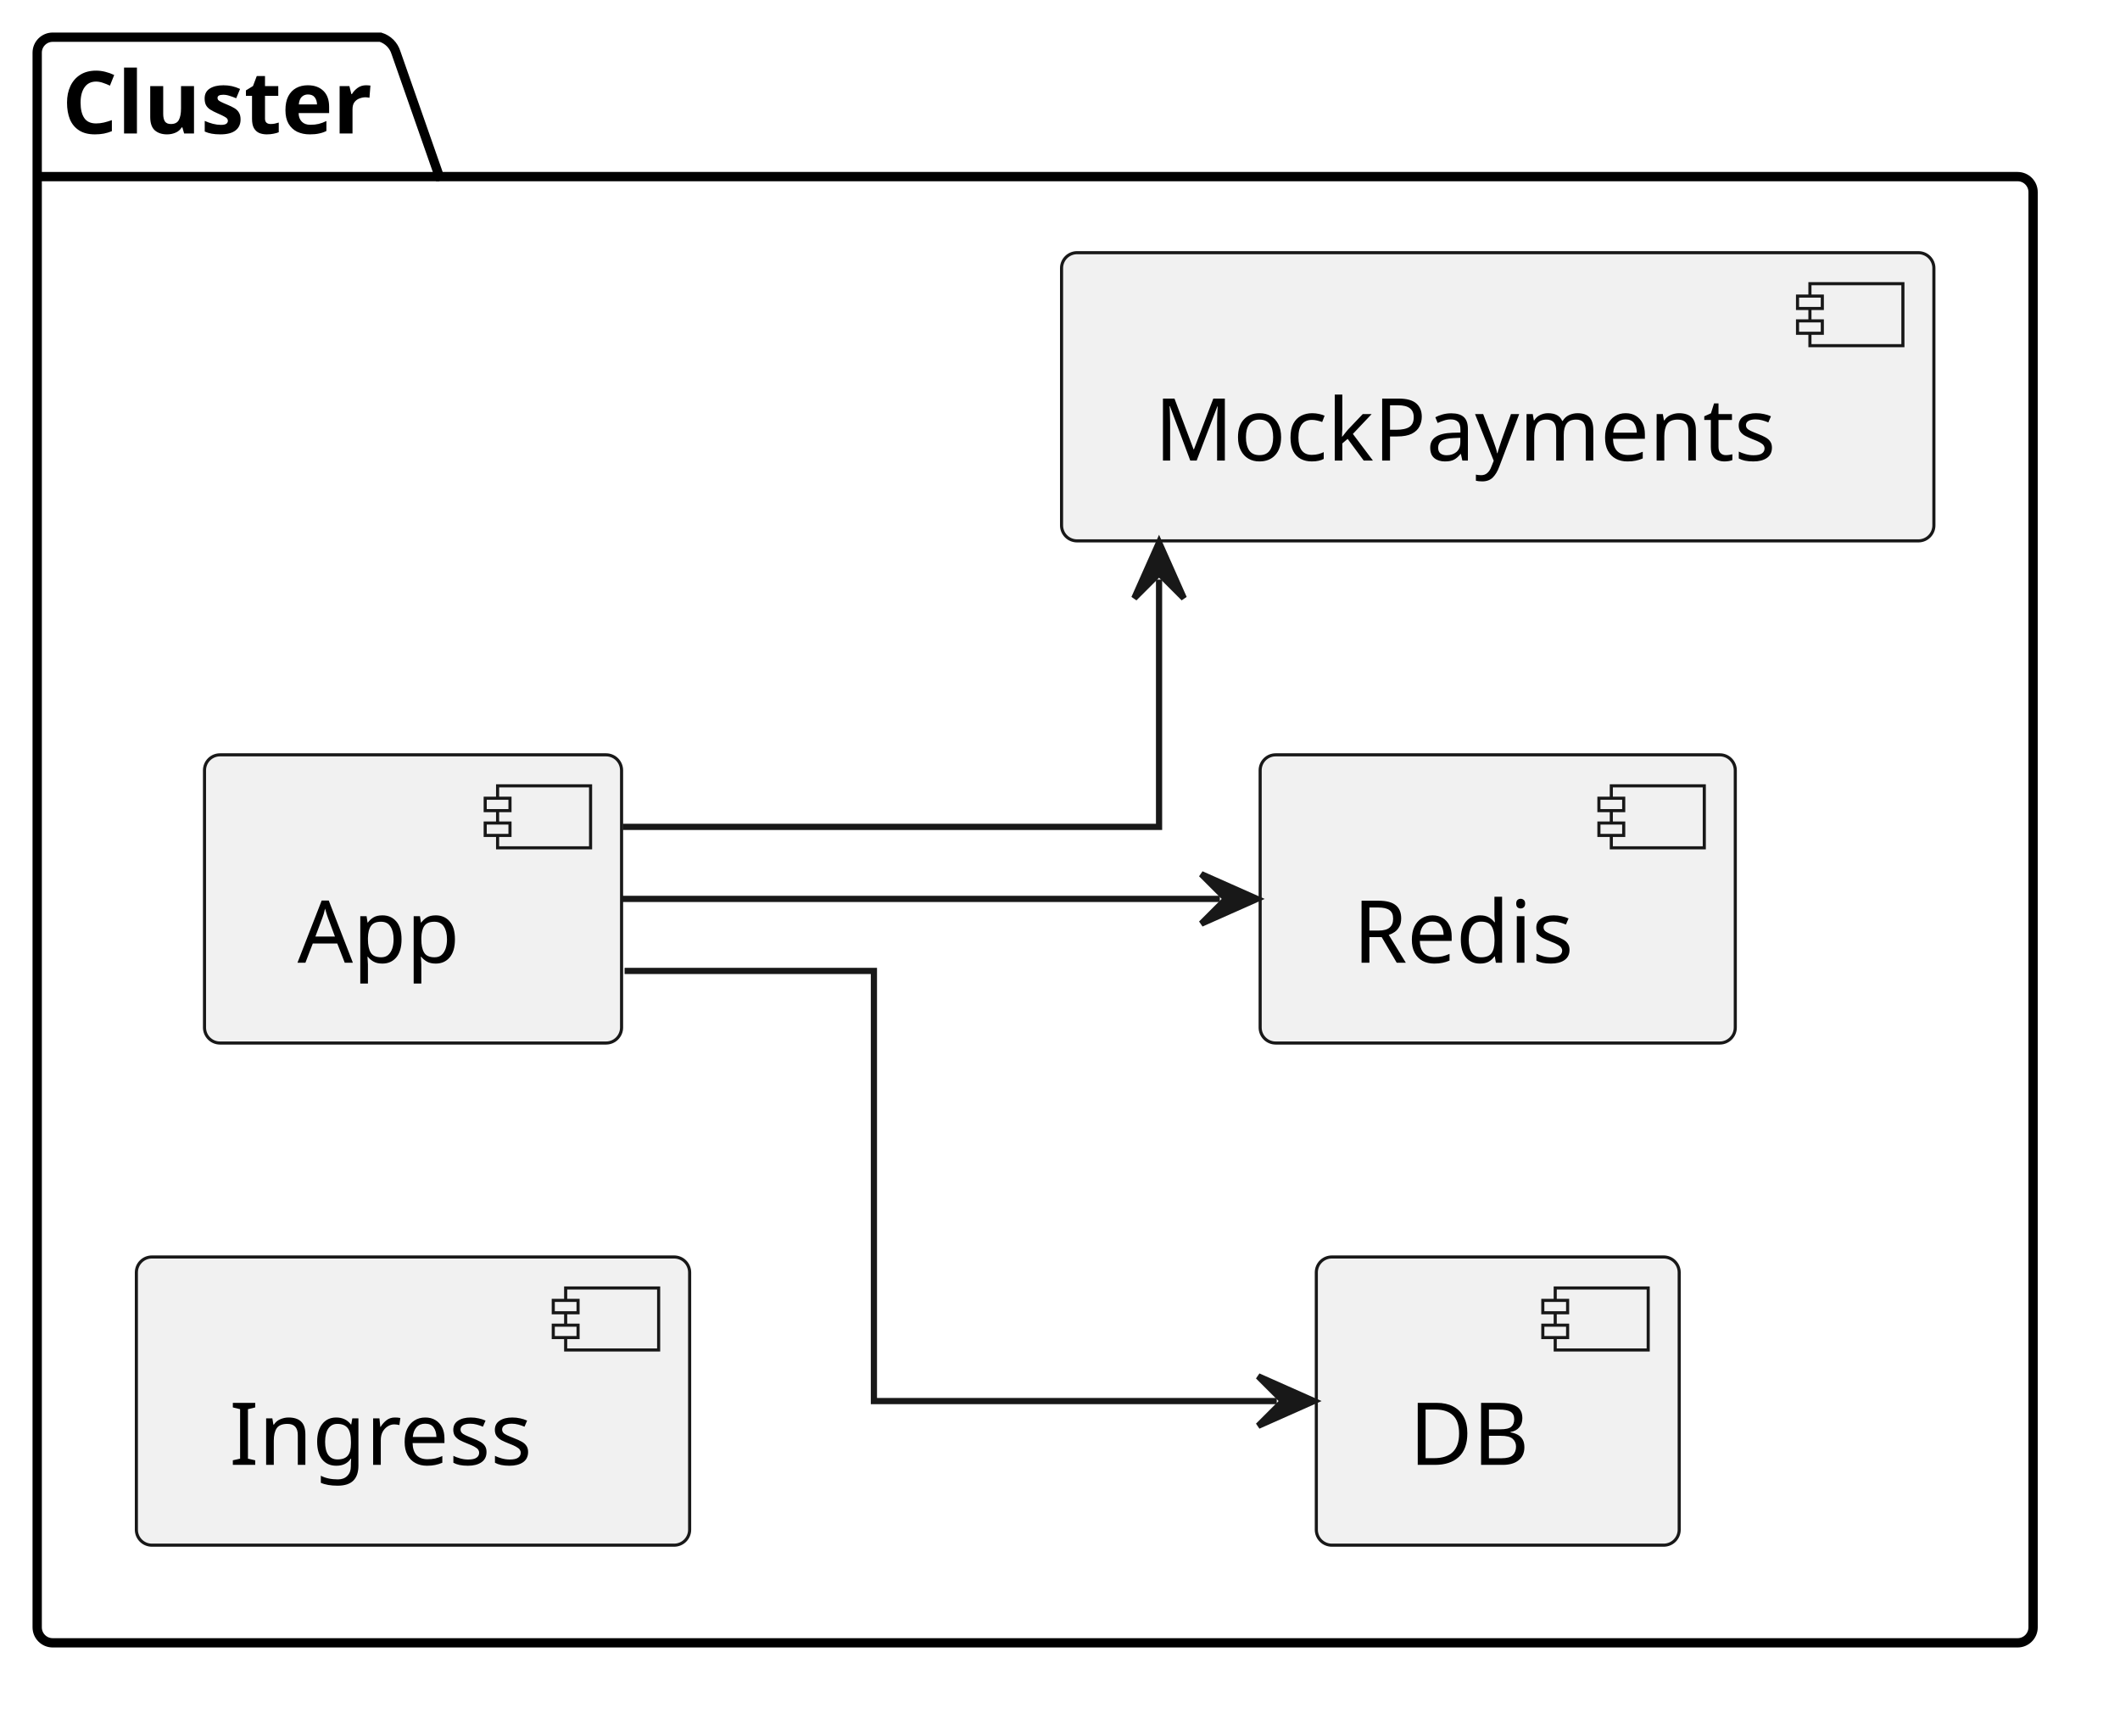
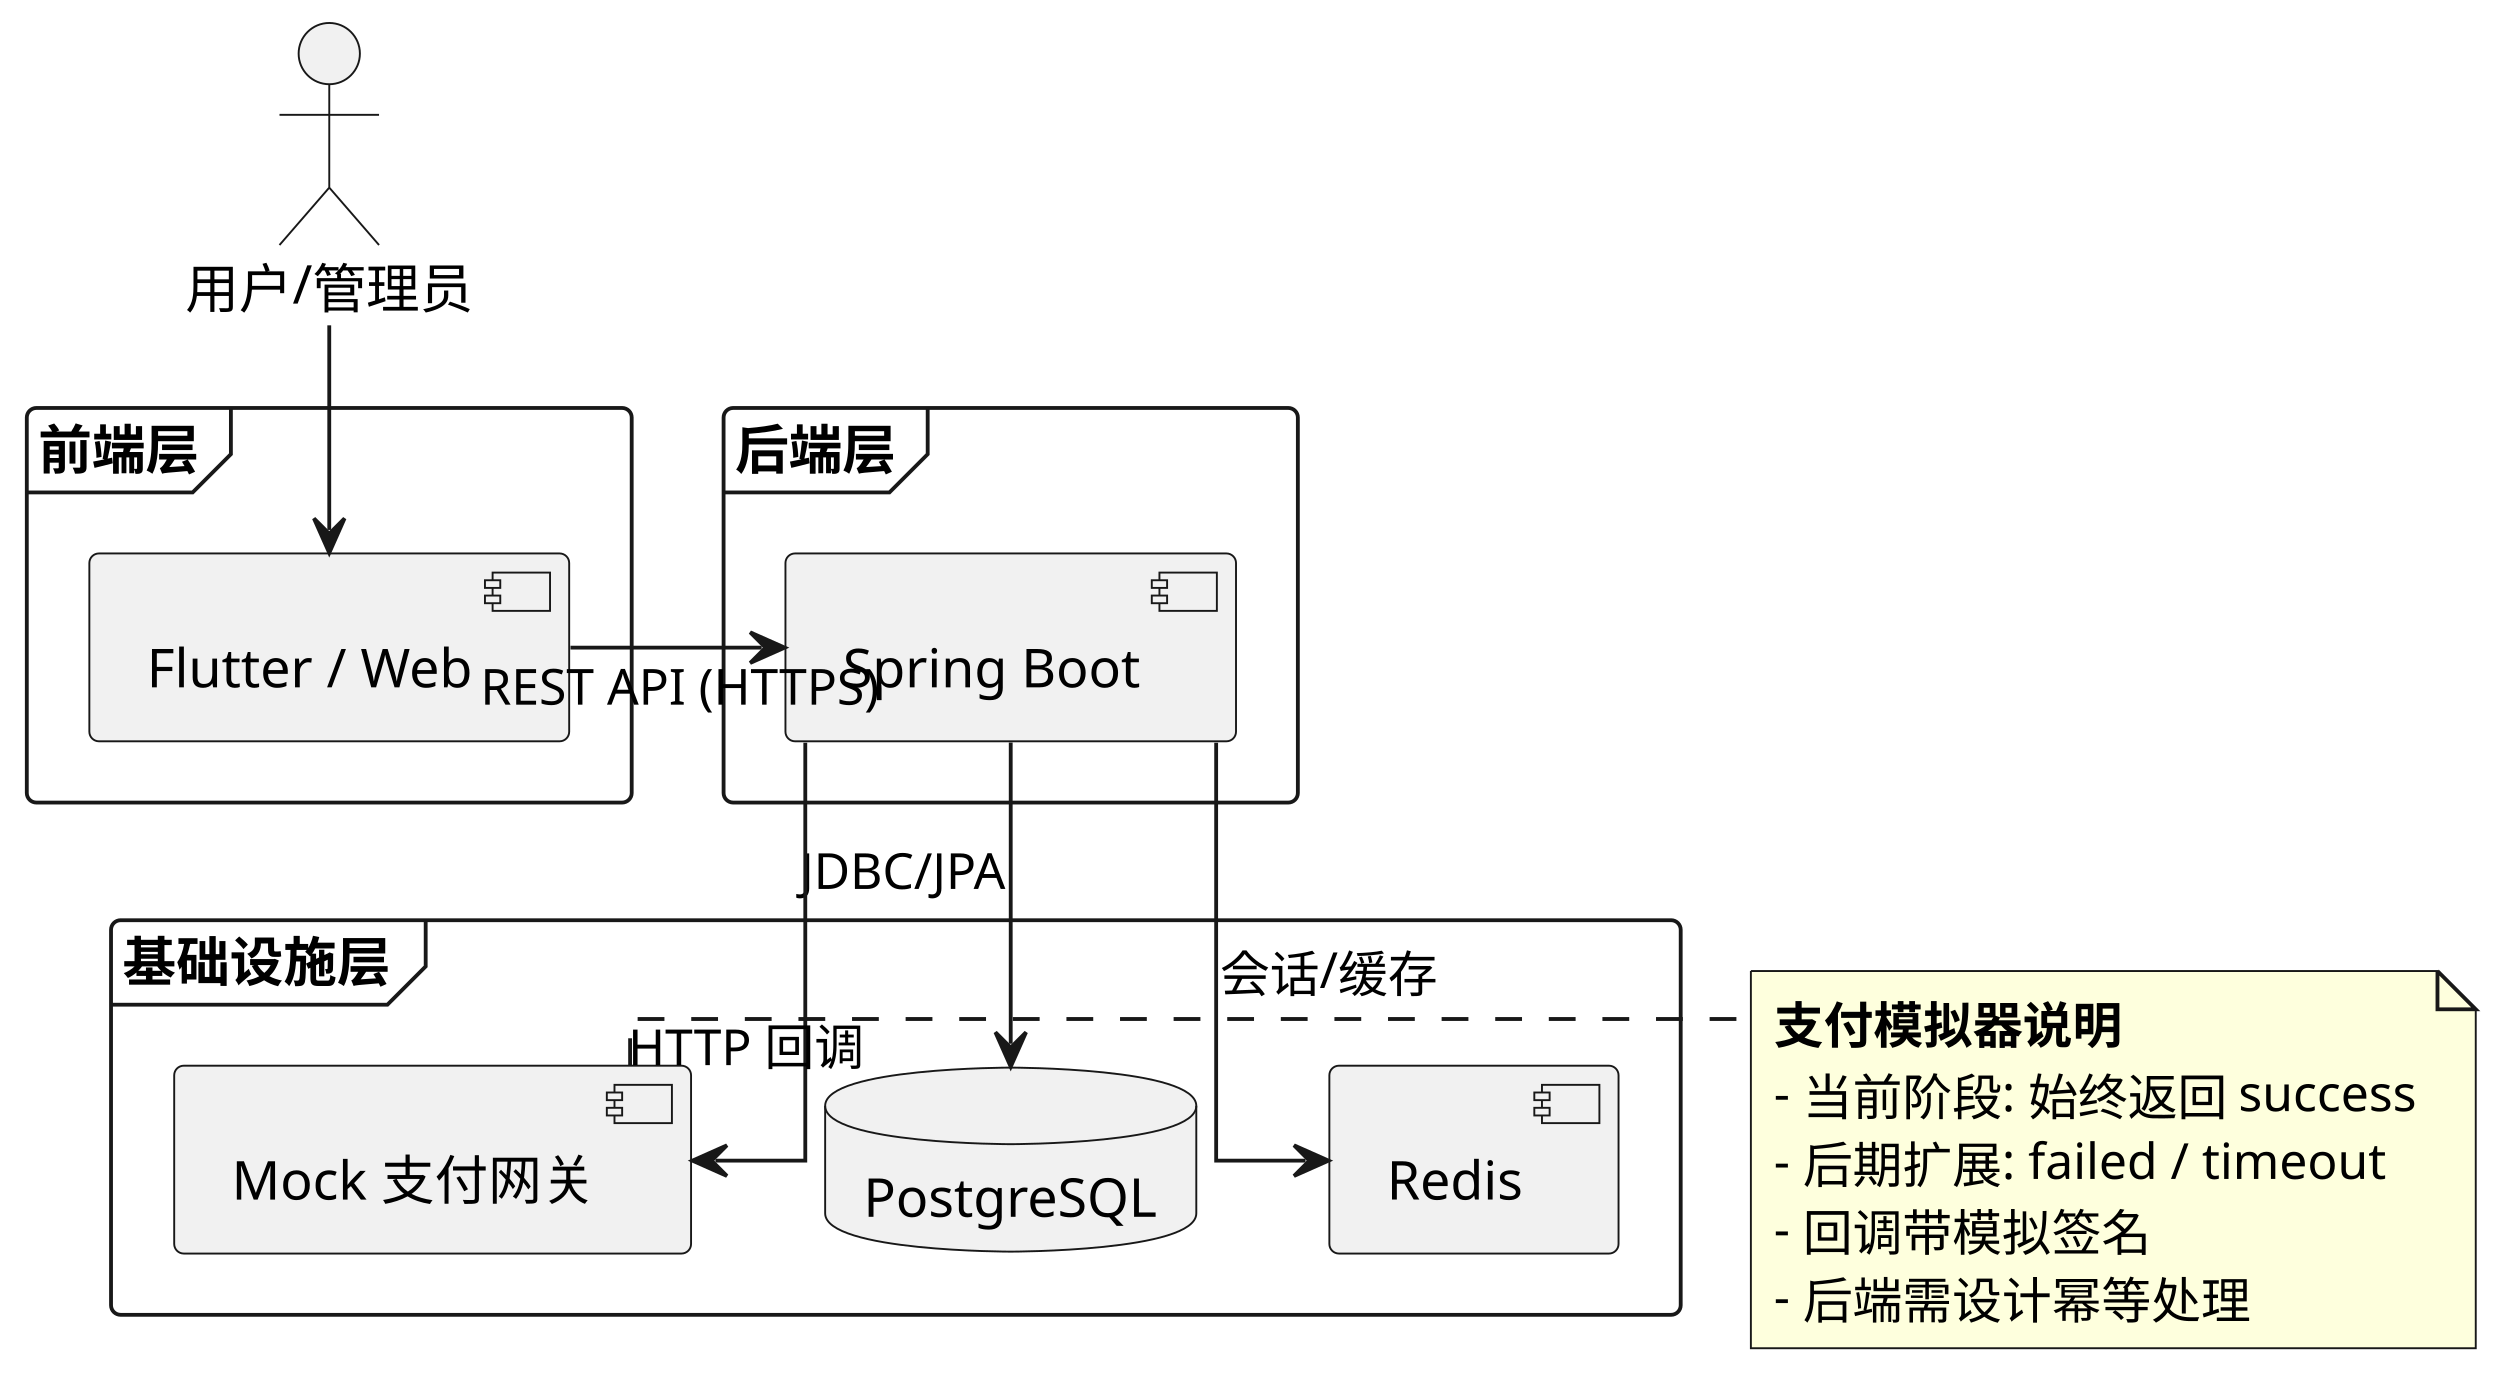
- <svg xmlns="http://www.w3.org/2000/svg" contentStyleType="text/css" data-diagram-type="DESCRIPTION" height="280px" preserveAspectRatio="none" style="width:342px;height:280px;background:#FFFFFF;" version="1.1" viewBox="0 0 342 280" width="342px" zoomAndPan="magnify">
+ <svg xmlns="http://www.w3.org/2000/svg" contentStyleType="text/css" data-diagram-type="DESCRIPTION" height="359px" preserveAspectRatio="none" style="width:653px;height:359px;background:#FFFFFF;" version="1.1" viewBox="0 0 653 359" width="653px" zoomAndPan="magnify">
  <defs />
  <g>
-     <g class="cluster" data-qualified-name="Cluster" data-source-line="4" id="ent0002">
-       <path d="M8.5,6 L61.378,6 A3.75,3.75 0 0 1 63.878,8.5 L70.878,28.488 L325.48,28.488 A2.5,2.5 0 0 1 327.98,30.988 L327.98,262.5 A2.5,2.5 0 0 1 325.48,265 L8.5,265 A2.5,2.5 0 0 1 6,262.5 L6,8.5 A2.5,2.5 0 0 1 8.5,6" fill="none" style="stroke:#000000;stroke-width:1.5;" />
-       <line style="stroke:#000000;stroke-width:1.5;" x1="6" x2="70.878" y1="28.488" y2="28.488" />
-       <text fill="#000000" font-family="sans-serif" font-size="14" font-weight="700" lengthAdjust="spacing" textLength="51.878" x="10" y="21.535">Cluster</text>
+     <g class="cluster" data-entity="..." data-source-line="5" data-uid="ent0003" id="cluster_...">
+       <rect fill="none" height="103.07" rx="2.5" ry="2.5" style="stroke:#181818;stroke-width:1;" width="158" x="7" y="106.56" />
+       <path d="M60.312,106.56 L60.312,118.628 L50.312,128.628 L7,128.628" fill="none" style="stroke:#181818;stroke-width:1;" />
+       <text fill="#000000" font-family="sans-serif" font-size="14" font-weight="bold" lengthAdjust="spacing" textLength="43.312" x="10" y="122.526">前端层</text>
    </g>
-     <g class="entity" data-qualified-name="Cluster.Ingress" data-source-line="5" id="ent0003">
-       <rect fill="#F1F1F1" height="46.488" rx="2.5" ry="2.5" style="stroke:#181818;stroke-width:0.5;" width="89.253" x="22" y="202.76" />
-       <rect fill="#F1F1F1" height="10" style="stroke:#181818;stroke-width:0.5;" width="15" x="91.253" y="207.76" />
-       <rect fill="#F1F1F1" height="2" style="stroke:#181818;stroke-width:0.5;" width="4" x="89.253" y="209.76" />
-       <rect fill="#F1F1F1" height="2" style="stroke:#181818;stroke-width:0.5;" width="4" x="89.253" y="213.76" />
-       <text fill="#000000" font-family="sans-serif" font-size="14" lengthAdjust="spacing" textLength="49.253" x="37" y="236.295">Ingress</text>
+     <g class="cluster" data-entity="..." data-source-line="9" data-uid="ent0005" id="cluster_...">
+       <rect fill="none" height="103.07" rx="2.5" ry="2.5" style="stroke:#181818;stroke-width:1;" width="150" x="189" y="106.56" />
+       <path d="M242.312,106.56 L242.312,118.628 L232.312,128.628 L189,128.628" fill="none" style="stroke:#181818;stroke-width:1;" />
+       <text fill="#000000" font-family="sans-serif" font-size="14" font-weight="bold" lengthAdjust="spacing" textLength="43.312" x="192" y="122.526">后端层</text>
    </g>
-     <g class="entity" data-qualified-name="Cluster.App" data-source-line="6" id="ent0004">
-       <rect fill="#F1F1F1" height="46.488" rx="2.5" ry="2.5" style="stroke:#181818;stroke-width:0.5;" width="67.282" x="32.99" y="121.76" />
-       <rect fill="#F1F1F1" height="10" style="stroke:#181818;stroke-width:0.5;" width="15" x="80.272" y="126.76" />
-       <rect fill="#F1F1F1" height="2" style="stroke:#181818;stroke-width:0.5;" width="4" x="78.272" y="128.76" />
-       <rect fill="#F1F1F1" height="2" style="stroke:#181818;stroke-width:0.5;" width="4" x="78.272" y="132.76" />
-       <text fill="#000000" font-family="sans-serif" font-size="14" lengthAdjust="spacing" textLength="27.282" x="47.99" y="155.295">App</text>
+     <g class="cluster" data-entity="....." data-source-line="13" data-uid="ent0007" id="cluster_.....">
+       <rect fill="none" height="103.07" rx="2.5" ry="2.5" style="stroke:#181818;stroke-width:1;" width="410" x="29" y="240.36" />
+       <path d="M111.188,240.36 L111.188,252.428 L101.188,262.428 L29,262.428" fill="none" style="stroke:#181818;stroke-width:1;" />
+       <text fill="#000000" font-family="sans-serif" font-size="14" font-weight="bold" lengthAdjust="spacing" textLength="72.188" x="32" y="256.326">基础设施层</text>
    </g>
-     <g class="entity" data-qualified-name="Cluster.DB" data-source-line="6" id="ent0005">
-       <rect fill="#F1F1F1" height="46.488" rx="2.5" ry="2.5" style="stroke:#181818;stroke-width:0.5;" width="58.539" x="212.35" y="202.76" />
-       <rect fill="#F1F1F1" height="10" style="stroke:#181818;stroke-width:0.5;" width="15" x="250.889" y="207.76" />
-       <rect fill="#F1F1F1" height="2" style="stroke:#181818;stroke-width:0.5;" width="4" x="248.889" y="209.76" />
-       <rect fill="#F1F1F1" height="2" style="stroke:#181818;stroke-width:0.5;" width="4" x="248.889" y="213.76" />
-       <text fill="#000000" font-family="sans-serif" font-size="14" lengthAdjust="spacing" textLength="18.539" x="227.35" y="236.295">DB</text>
+     <g class="entity" data-entity="FE" data-source-line="6" data-uid="ent0004" id="entity_FE">
+       <rect fill="#F1F1F1" height="49.068" rx="2.5" ry="2.5" style="stroke:#181818;stroke-width:0.5;" width="125.33" x="23.34" y="144.56" />
+       <rect fill="#F1F1F1" height="10" style="stroke:#181818;stroke-width:0.5;" width="15" x="128.67" y="149.56" />
+       <rect fill="#F1F1F1" height="2" style="stroke:#181818;stroke-width:0.5;" width="4" x="126.67" y="151.56" />
+       <rect fill="#F1F1F1" height="2" style="stroke:#181818;stroke-width:0.5;" width="4" x="126.67" y="155.56" />
+       <text fill="#000000" font-family="sans-serif" font-size="14" lengthAdjust="spacing" textLength="85.33" x="38.34" y="179.526">Flutter / Web</text>
    </g>
-     <g class="entity" data-qualified-name="Cluster.Redis" data-source-line="7" id="ent0007">
-       <rect fill="#F1F1F1" height="46.488" rx="2.5" ry="2.5" style="stroke:#181818;stroke-width:0.5;" width="76.647" x="203.29" y="121.76" />
-       <rect fill="#F1F1F1" height="10" style="stroke:#181818;stroke-width:0.5;" width="15" x="259.938" y="126.76" />
-       <rect fill="#F1F1F1" height="2" style="stroke:#181818;stroke-width:0.5;" width="4" x="257.938" y="128.76" />
-       <rect fill="#F1F1F1" height="2" style="stroke:#181818;stroke-width:0.5;" width="4" x="257.938" y="132.76" />
-       <text fill="#000000" font-family="sans-serif" font-size="14" lengthAdjust="spacing" textLength="36.648" x="218.29" y="155.295">Redis</text>
+     <g class="entity" data-entity="BE" data-source-line="10" data-uid="ent0006" id="entity_BE">
+       <rect fill="#F1F1F1" height="49.068" rx="2.5" ry="2.5" style="stroke:#181818;stroke-width:0.5;" width="117.686" x="205.16" y="144.56" />
+       <rect fill="#F1F1F1" height="10" style="stroke:#181818;stroke-width:0.5;" width="15" x="302.846" y="149.56" />
+       <rect fill="#F1F1F1" height="2" style="stroke:#181818;stroke-width:0.5;" width="4" x="300.846" y="151.56" />
+       <rect fill="#F1F1F1" height="2" style="stroke:#181818;stroke-width:0.5;" width="4" x="300.846" y="155.56" />
+       <text fill="#000000" font-family="sans-serif" font-size="14" lengthAdjust="spacing" textLength="77.686" x="220.16" y="179.526">Spring Boot</text>
    </g>
-     <g class="entity" data-qualified-name="Cluster.MockPayments" data-source-line="8" id="ent0009">
-       <rect fill="#F1F1F1" height="46.488" rx="2.5" ry="2.5" style="stroke:#181818;stroke-width:0.5;" width="140.727" x="171.25" y="40.76" />
-       <rect fill="#F1F1F1" height="10" style="stroke:#181818;stroke-width:0.5;" width="15" x="291.978" y="45.76" />
-       <rect fill="#F1F1F1" height="2" style="stroke:#181818;stroke-width:0.5;" width="4" x="289.978" y="47.76" />
-       <rect fill="#F1F1F1" height="2" style="stroke:#181818;stroke-width:0.5;" width="4" x="289.978" y="51.76" />
-       <text fill="#000000" font-family="sans-serif" font-size="14" lengthAdjust="spacing" textLength="100.728" x="186.25" y="74.295">MockPayments</text>
+     <g class="entity" data-entity="DB" data-source-line="14" data-uid="ent0008" id="entity_DB">
+       <path d="M215.53,288.86 C215.53,278.86 264.002,278.86 264.002,278.86 C264.002,278.86 312.474,278.86 312.474,288.86 L312.474,316.928 C312.474,326.928 264.002,326.928 264.002,326.928 C264.002,326.928 215.53,326.928 215.53,316.928 L215.53,288.86" fill="#F1F1F1" style="stroke:#181818;stroke-width:0.5;" />
+       <path d="M215.53,288.86 C215.53,298.86 264.002,298.86 264.002,298.86 C264.002,298.86 312.474,298.86 312.474,288.86" fill="none" style="stroke:#181818;stroke-width:0.5;" />
+       <text fill="#000000" font-family="sans-serif" font-size="14" lengthAdjust="spacing" textLength="76.944" x="225.53" y="317.826">PostgreSQL</text>
    </g>
-     <g class="link" data-entity-1="ent0004" data-entity-2="ent0005" data-link-type="dependency" data-source-line="6" id="lnk6">
-       <path d="M100.76,156.62 C120.3,156.62 140.98,156.62 140.98,156.62 C140.98,156.62 140.98,226 140.98,226 C140.98,226 176.28,226 205.97,226" fill="none" id="App-to-DB" style="stroke:#181818;stroke-width:1;" />
-       <polygon fill="#181818" points="211.97,226,202.97,222,206.97,226,202.97,230,211.97,226" style="stroke:#181818;stroke-width:1;" />
+     <g class="entity" data-entity="CACHE" data-source-line="15" data-uid="ent0009" id="entity_CACHE">
+       <rect fill="#F1F1F1" height="49.068" rx="2.5" ry="2.5" style="stroke:#181818;stroke-width:0.5;" width="75.532" x="347.23" y="278.36" />
+       <rect fill="#F1F1F1" height="10" style="stroke:#181818;stroke-width:0.5;" width="15" x="402.762" y="283.36" />
+       <rect fill="#F1F1F1" height="2" style="stroke:#181818;stroke-width:0.5;" width="4" x="400.762" y="285.36" />
+       <rect fill="#F1F1F1" height="2" style="stroke:#181818;stroke-width:0.5;" width="4" x="400.762" y="289.36" />
+       <text fill="#000000" font-family="sans-serif" font-size="14" lengthAdjust="spacing" textLength="35.532" x="362.23" y="313.326">Redis</text>
    </g>
-     <g class="link" data-entity-1="ent0004" data-entity-2="ent0007" data-link-type="dependency" data-source-line="7" id="lnk8">
-       <path d="M100.37,145 C129.66,145 166.09,145 196.79,145" fill="none" id="App-to-Redis" style="stroke:#181818;stroke-width:1;" />
-       <polygon fill="#181818" points="202.79,145,193.79,141,197.79,145,193.79,149,202.79,145" style="stroke:#181818;stroke-width:1;" />
+     <g class="entity" data-entity="MOCK" data-source-line="16" data-uid="ent0010" id="entity_MOCK">
+       <rect fill="#F1F1F1" height="49.068" rx="2.5" ry="2.5" style="stroke:#181818;stroke-width:0.5;" width="135.004" x="45.5" y="278.36" />
+       <rect fill="#F1F1F1" height="10" style="stroke:#181818;stroke-width:0.5;" width="15" x="160.504" y="283.36" />
+       <rect fill="#F1F1F1" height="2" style="stroke:#181818;stroke-width:0.5;" width="4" x="158.504" y="285.36" />
+       <rect fill="#F1F1F1" height="2" style="stroke:#181818;stroke-width:0.5;" width="4" x="158.504" y="289.36" />
+       <text fill="#000000" font-family="sans-serif" font-size="14" lengthAdjust="spacing" textLength="95.004" x="60.5" y="313.326">Mock 支付网关</text>
    </g>
-     <g class="link" data-entity-1="ent0004" data-entity-2="ent0009" data-link-type="dependency" data-source-line="8" id="lnk10">
-       <path d="M100.47,133.38 C136.07,133.38 186.98,133.38 186.98,133.38 C186.98,133.38 186.98,113.62 186.98,93.49" fill="none" id="App-to-MockPayments" style="stroke:#181818;stroke-width:1;" />
-       <polygon fill="#181818" points="186.98,87.49,182.98,96.49,186.98,92.49,190.98,96.49,186.98,87.49" style="stroke:#181818;stroke-width:1;" />
+     <g class="entity" data-entity="UA" data-source-line="3" data-uid="ent0002" id="entity_UA">
+       <ellipse cx="86.004" cy="14" fill="#F1F1F1" rx="8" ry="8" style="stroke:#181818;stroke-width:0.5;" />
+       <path d="M86.004,22 L86.004,49 M73.004,30 L99.004,30 M86.004,49 L73.004,64 M86.004,49 L99.004,64" fill="none" style="stroke:#181818;stroke-width:0.5;" />
+       <text fill="#000000" font-family="sans-serif" font-size="14" lengthAdjust="spacing" textLength="75.208" x="48.4" y="80.466">用户/管理员</text>
+     </g>
+     <g class="entity" data-entity="GMN16" data-source-line="26" data-uid="ent0017" id="entity_GMN16">
+       <path d="M457.33,253.63 L457.33,352.16 L646.667,352.16 L646.667,263.63 L636.667,253.63 L457.33,253.63" fill="#FEFFDD" style="stroke:#181818;stroke-width:0.5;" />
+       <path d="M636.667,253.63 L636.667,263.63 L646.667,263.63 L636.667,253.63" fill="#FEFFDD" style="stroke:#181818;stroke-width:1;" />
+       <text fill="#000000" font-family="sans-serif" font-size="13" font-weight="bold" lengthAdjust="spacing" textLength="93.844" x="463.33" y="272.527">支付模拟器说明</text>
+       <text fill="#000000" font-family="sans-serif" font-size="13" lengthAdjust="spacing" textLength="168.337" x="463.33" y="290.233">- 当前阶段: 始终返回 success</text>
+       <text fill="#000000" font-family="sans-serif" font-size="13" lengthAdjust="spacing" textLength="159.952" x="463.33" y="307.939">- 后期扩展: failed / timeout</text>
+       <text fill="#000000" font-family="sans-serif" font-size="13" lengthAdjust="spacing" textLength="98.566" x="463.33" y="325.645">- 回调带模拟签名</text>
+       <text fill="#000000" font-family="sans-serif" font-size="13" lengthAdjust="spacing" textLength="124.566" x="463.33" y="343.351">- 后端需设计幂等处理</text>
+     </g>
+     <g class="link" data-entity-1="UA" data-entity-2="FE" data-source-line="19" data-uid="lnk11" id="link_UA_FE">
+       <path d="M86,84.97 C86,104.52 86,121.44 86,138.41" fill="none" id="UA-to-FE" style="stroke:#181818;stroke-width:1;" />
+       <polygon fill="#181818" points="86,144.41,90,135.41,86,139.41,82,135.41,86,144.41" style="stroke:#181818;stroke-width:1;" />
+     </g>
+     <g class="link" data-entity-1="FE" data-entity-2="BE" data-source-line="20" data-uid="lnk12" id="link_FE_BE">
+       <path d="M149.01,169.16 C167.21,169.16 181,169.16 198.95,169.16" fill="none" id="FE-to-BE" style="stroke:#181818;stroke-width:1;" />
+       <polygon fill="#181818" points="204.95,169.16,195.95,165.16,199.95,169.16,195.95,173.16,204.95,169.16" style="stroke:#181818;stroke-width:1;" />
+       <text fill="#000000" font-family="sans-serif" font-size="13" lengthAdjust="spacing" textLength="103.909" x="125.48" y="184.057">REST API (HTTPS)</text>
+     </g>
+     <g class="link" data-entity-1="BE" data-entity-2="DB" data-source-line="21" data-uid="lnk13" id="link_BE_DB">
+       <path d="M264,193.95 C264,218.13 264,248.64 264,272.63" fill="none" id="BE-to-DB" style="stroke:#181818;stroke-width:1;" />
+       <polygon fill="#181818" points="264,278.63,268,269.63,264,273.63,260,269.63,264,278.63" style="stroke:#181818;stroke-width:1;" />
+       <text fill="#000000" font-family="sans-serif" font-size="13" lengthAdjust="spacing" textLength="54.262" x="209" y="232.187">JDBC/JPA</text>
+     </g>
+     <g class="link" data-entity-1="BE" data-entity-2="MOCK" data-source-line="22" data-uid="lnk14" id="link_BE_MOCK">
+       <path d="M210.34,194 C210.34,232.77 210.34,303.16 210.34,303.16 C210.34,303.16 203.36,303.16 186.87,303.16" fill="none" id="BE-to-MOCK" style="stroke:#181818;stroke-width:1;" />
+       <polygon fill="#181818" points="180.87,303.16,189.87,307.16,185.87,303.16,189.87,299.16,180.87,303.16" style="stroke:#181818;stroke-width:1;" />
+       <text fill="#000000" font-family="sans-serif" font-size="13" lengthAdjust="spacing" textLength="61.334" x="164.09" y="278.217">HTTP 回调</text>
+     </g>
+     <g class="link" data-entity-1="BE" data-entity-2="CACHE" data-source-line="23" data-uid="lnk15" id="link_BE_CACHE">
+       <path d="M317.66,194 C317.66,232.77 317.66,303.16 317.66,303.16 C317.66,303.16 325.72,303.16 341,303.16" fill="none" id="BE-to-CACHE" style="stroke:#181818;stroke-width:1;" />
+       <polygon fill="#181818" points="347,303.16,338,299.16,342,303.16,338,307.16,347,303.16" style="stroke:#181818;stroke-width:1;" />
+       <text fill="#000000" font-family="sans-serif" font-size="13" lengthAdjust="spacing" textLength="56.836" x="318.66" y="259.147">会话/缓存</text>
+     </g>
+     <g class="link" data-entity-1="MOCK" data-entity-2="GMN16" data-source-line="26" data-uid="lnk18" id="link_MOCK_GMN16">
+       <path d="M164.58,278.19 C164.58,271.54 164.58,266.16 164.58,266.16 C164.58,266.16 342.53,266.16 457.23,266.16" fill="none" id="MOCK-GMN16" style="stroke:#181818;stroke-width:1;stroke-dasharray:7,7;" />
    </g>
  </g>
</svg>
